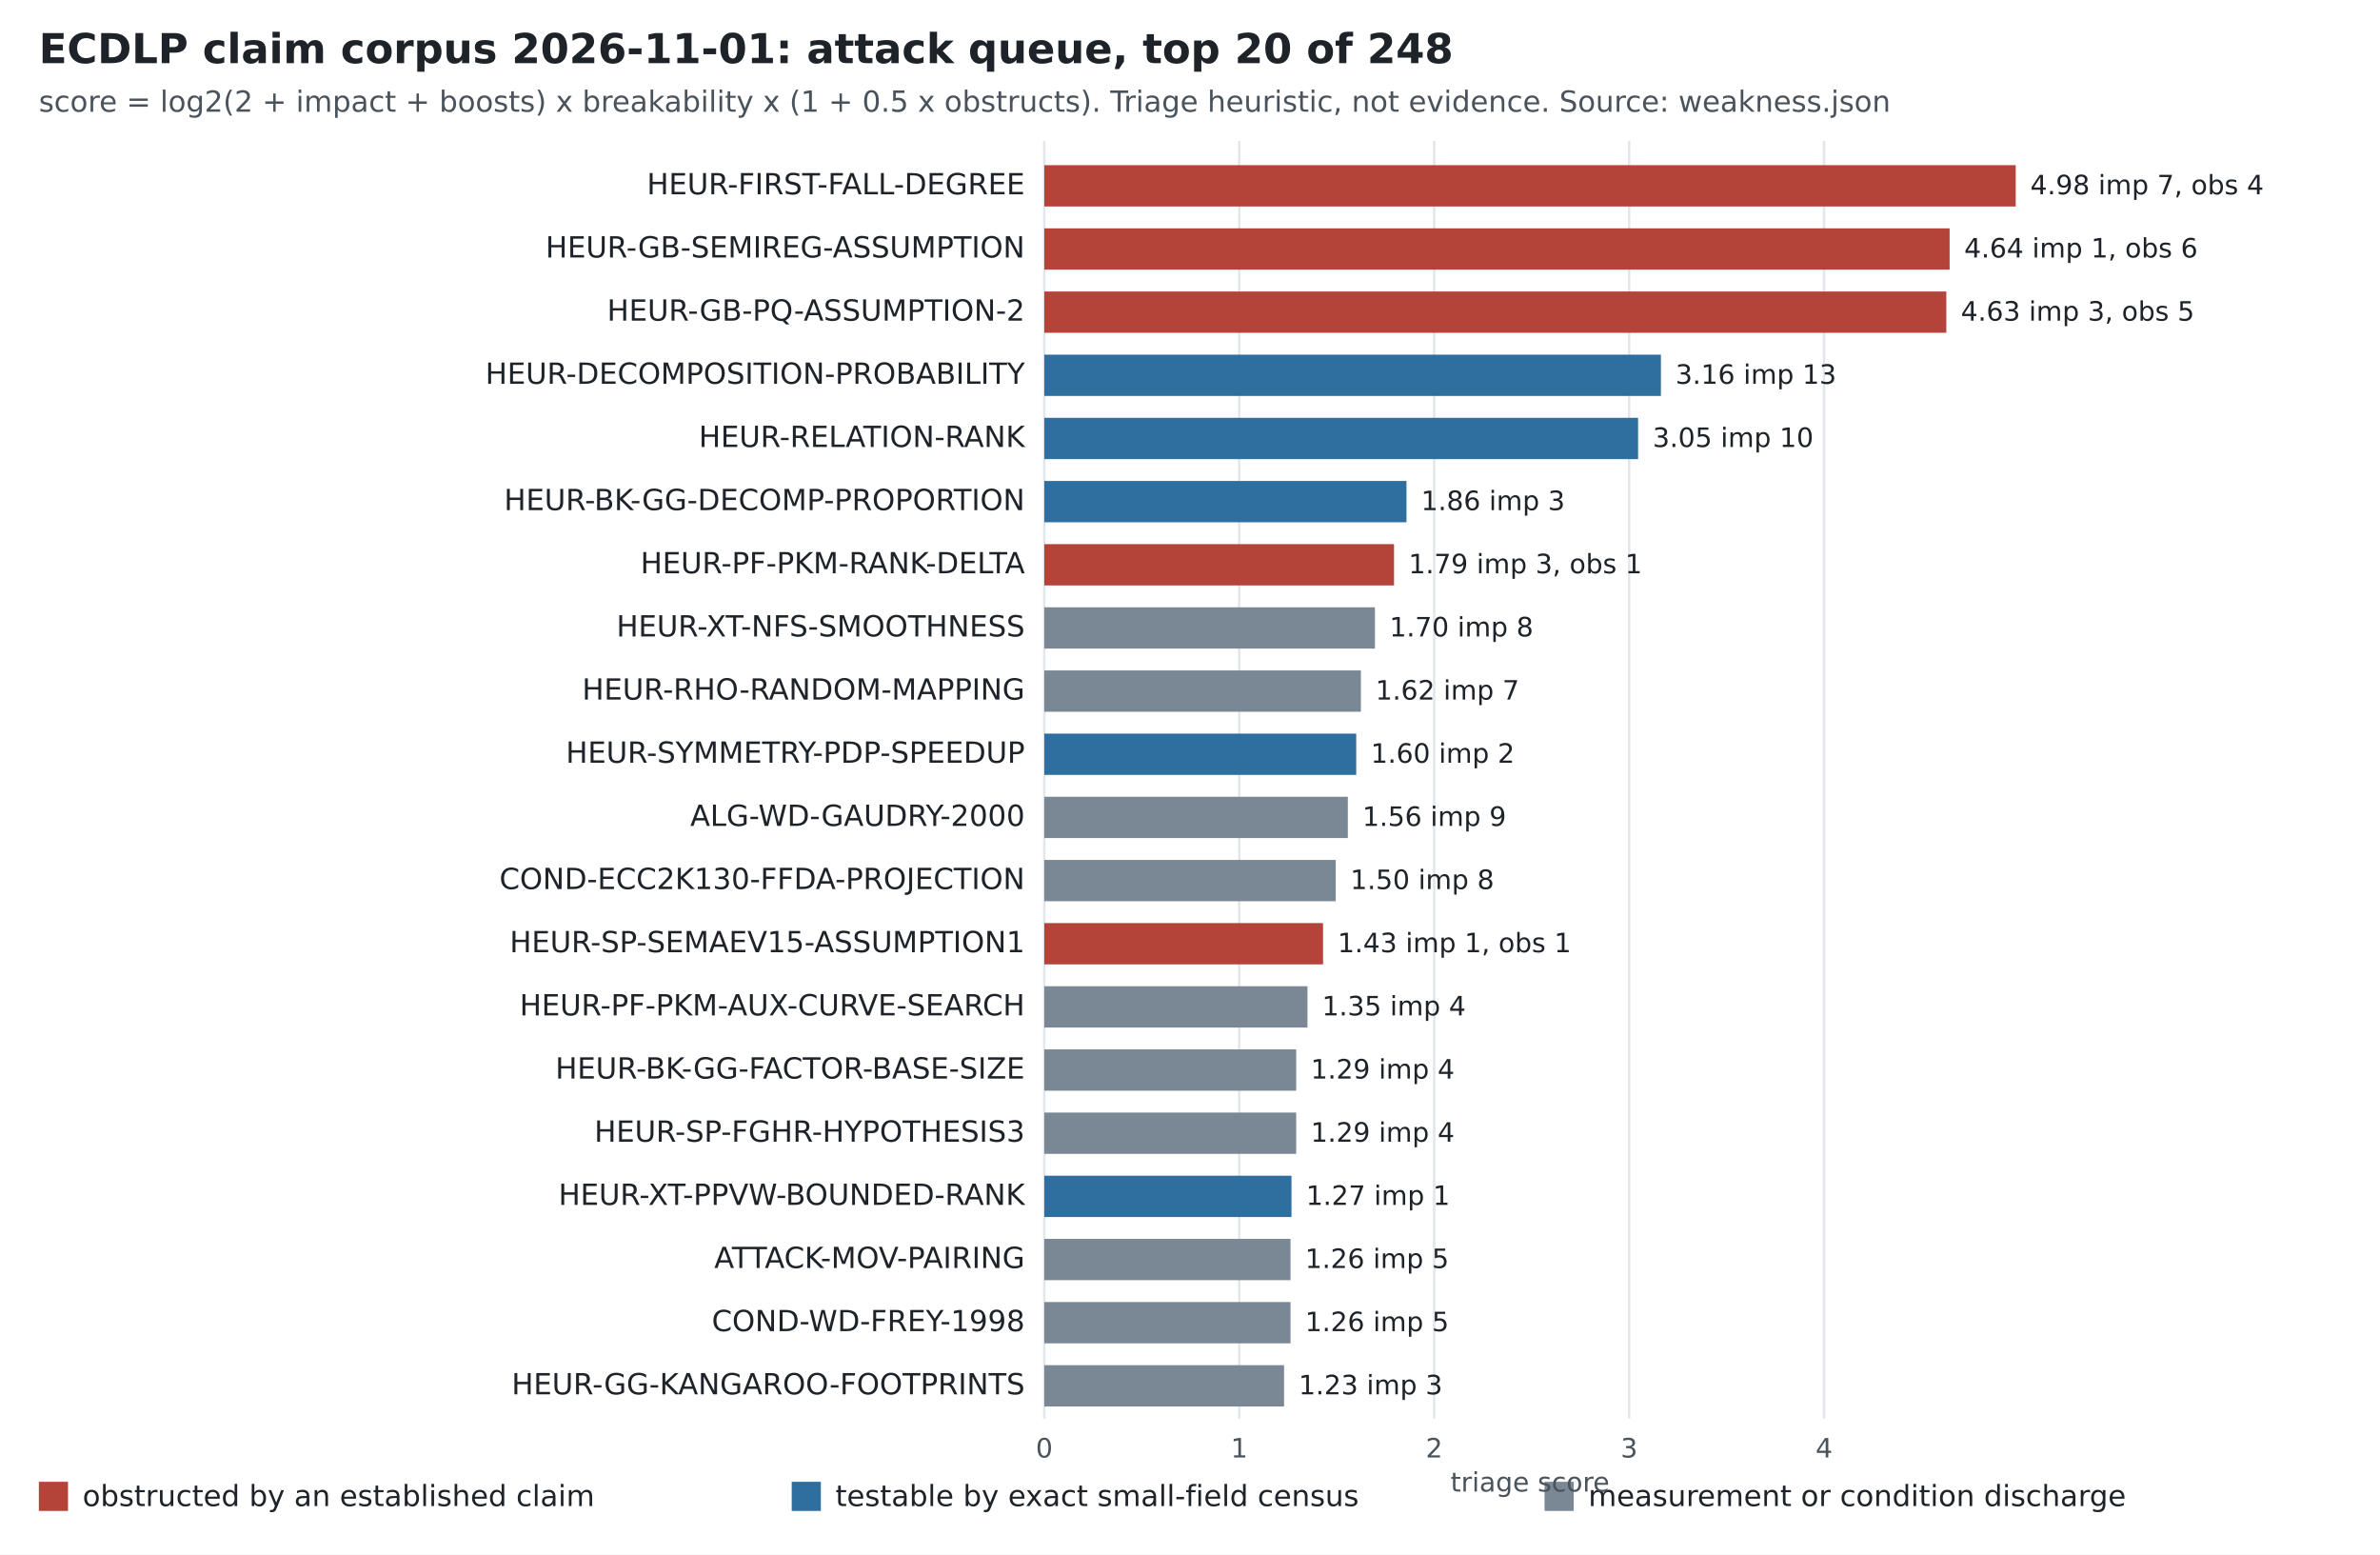
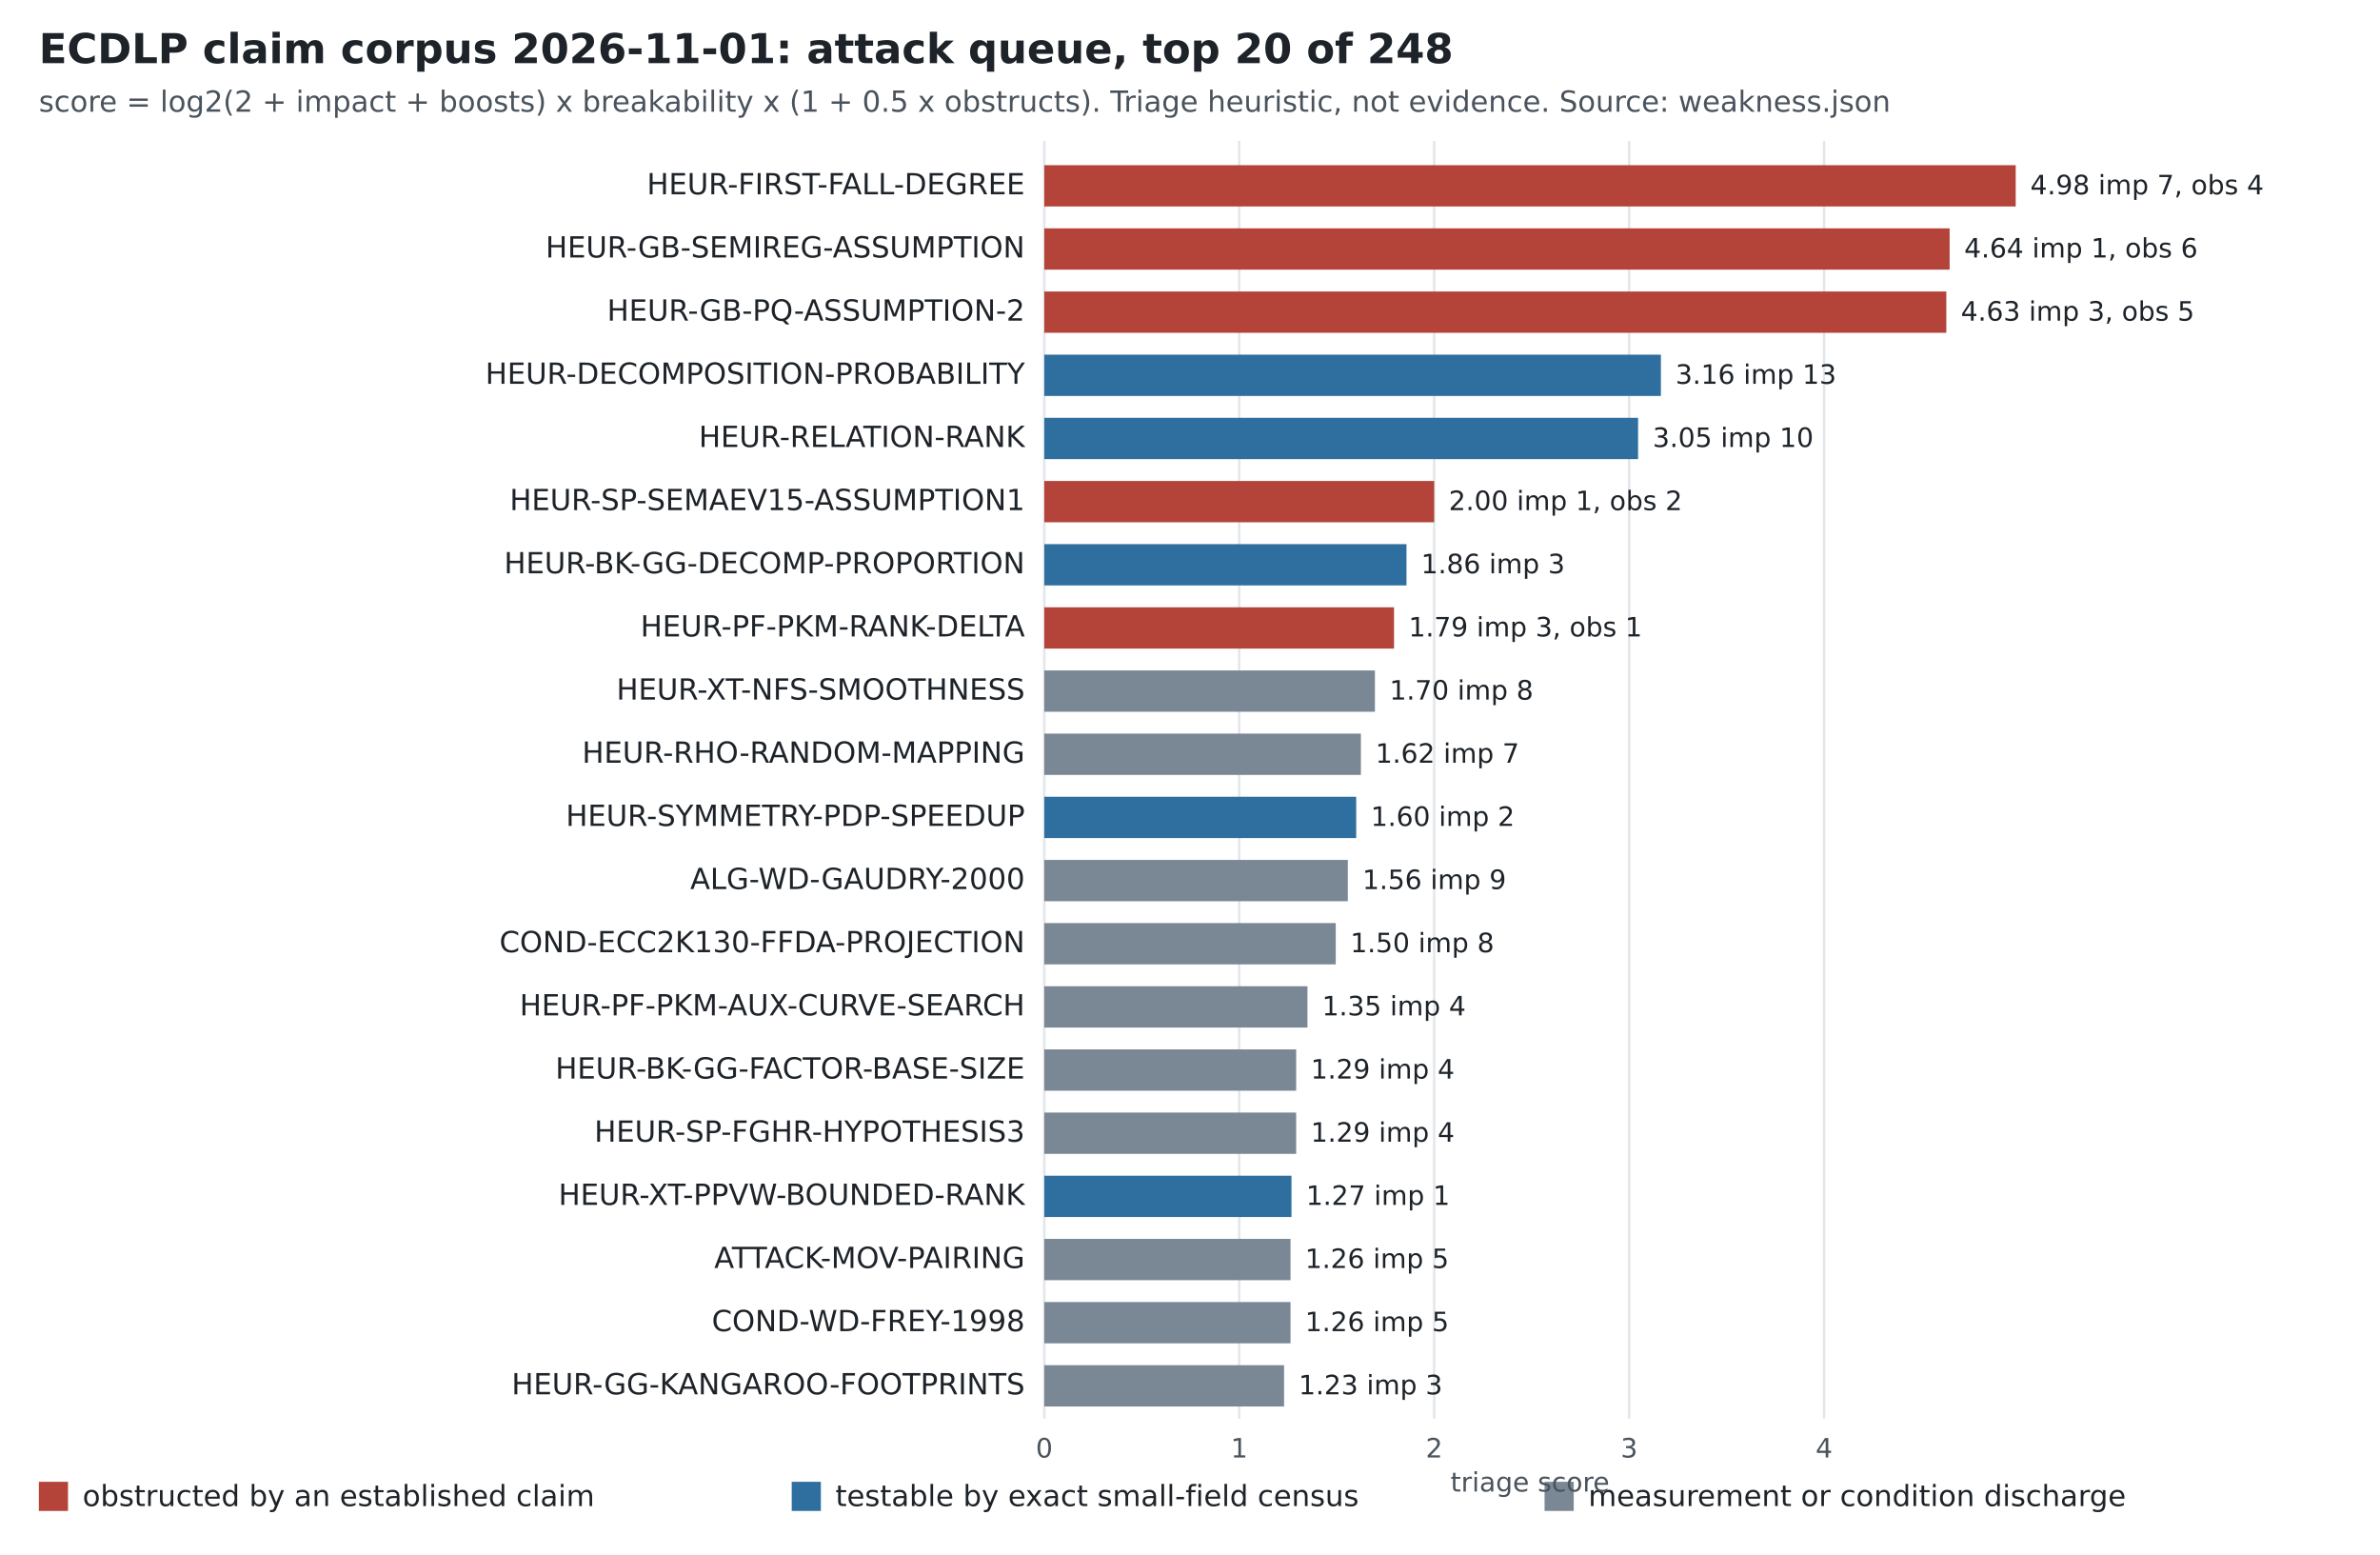
<svg xmlns="http://www.w3.org/2000/svg" width="980" height="640" viewBox="0 0 980 640" font-family="DejaVu Sans, Arial, sans-serif">
  <rect width="980" height="640" fill="#ffffff" />
  <text x="16" y="26" font-size="17" font-weight="bold" fill="#1d2329">ECDLP claim corpus 2026-11-01: attack queue, top 20 of 248</text>
  <text x="16" y="46" font-size="12" fill="#4a535c">score = log2(2 + impact + boosts) x breakability x (1 + 0.5 x obstructs). Triage heuristic, not evidence. Source: weakness.json</text>
  <line x1="430" y1="58" x2="430" y2="584" stroke="#e3e6ea" />
  <text x="430" y="600" font-size="11" text-anchor="middle" fill="#4a535c">0</text>
  <line x1="510.273" y1="58" x2="510.273" y2="584" stroke="#e3e6ea" />
  <text x="510.273" y="600" font-size="11" text-anchor="middle" fill="#4a535c">1</text>
  <line x1="590.546" y1="58" x2="590.546" y2="584" stroke="#e3e6ea" />
  <text x="590.546" y="600" font-size="11" text-anchor="middle" fill="#4a535c">2</text>
  <line x1="670.819" y1="58" x2="670.819" y2="584" stroke="#e3e6ea" />
  <text x="670.819" y="600" font-size="11" text-anchor="middle" fill="#4a535c">3</text>
  <line x1="751.092" y1="58" x2="751.092" y2="584" stroke="#e3e6ea" />
  <text x="751.092" y="600" font-size="11" text-anchor="middle" fill="#4a535c">4</text>
  <text x="422" y="80" font-size="12" text-anchor="end" fill="#1d2329">HEUR-FIRST-FALL-DEGREE</text>
  <rect x="430" y="68" width="400" height="17" fill="#b4443a" />
  <text x="836" y="80" font-size="11" fill="#1d2329">4.98  imp 7, obs 4</text>
  <text x="422" y="106" font-size="12" text-anchor="end" fill="#1d2329">HEUR-GB-SEMIREG-ASSUMPTION</text>
  <rect x="430" y="94" width="372.787" height="17" fill="#b4443a" />
  <text x="808.787" y="106" font-size="11" fill="#1d2329">4.64  imp 1, obs 6</text>
  <text x="422" y="132" font-size="12" text-anchor="end" fill="#1d2329">HEUR-GB-PQ-ASSUMPTION-2</text>
  <rect x="430" y="120" width="371.423" height="17" fill="#b4443a" />
  <text x="807.423" y="132" font-size="11" fill="#1d2329">4.63  imp 3, obs 5</text>
  <text x="422" y="158" font-size="12" text-anchor="end" fill="#1d2329">HEUR-DECOMPOSITION-PROBABILITY</text>
  <rect x="430" y="146" width="253.903" height="17" fill="#2f6f9f" />
  <text x="689.903" y="158" font-size="11" fill="#1d2329">3.16  imp 13</text>
  <text x="422" y="184" font-size="12" text-anchor="end" fill="#1d2329">HEUR-RELATION-RANK</text>
  <rect x="430" y="172" width="244.511" height="17" fill="#2f6f9f" />
  <text x="680.511" y="184" font-size="11" fill="#1d2329">3.05  imp 10</text>
-   <text x="422" y="210" font-size="12" text-anchor="end" fill="#1d2329">HEUR-BK-GG-DECOMP-PROPORTION</text>
-   <rect x="430" y="198" width="149.147" height="17" fill="#2f6f9f" />
-   <text x="585.147" y="210" font-size="11" fill="#1d2329">1.86  imp 3</text>
-   <text x="422" y="236" font-size="12" text-anchor="end" fill="#1d2329">HEUR-PF-PKM-RANK-DELTA</text>
-   <rect x="430" y="224" width="144.01" height="17" fill="#b4443a" />
-   <text x="580.01" y="236" font-size="11" fill="#1d2329">1.79  imp 3, obs 1</text>
-   <text x="422" y="262" font-size="12" text-anchor="end" fill="#1d2329">HEUR-XT-NFS-SMOOTHNESS</text>
-   <rect x="430" y="250" width="136.143" height="17" fill="#7a8794" />
-   <text x="572.143" y="262" font-size="11" fill="#1d2329">1.70  imp 8</text>
-   <text x="422" y="288" font-size="12" text-anchor="end" fill="#1d2329">HEUR-RHO-RANDOM-MAPPING</text>
-   <rect x="430" y="276" width="130.363" height="17" fill="#7a8794" />
-   <text x="566.363" y="288" font-size="11" fill="#1d2329">1.62  imp 7</text>
-   <text x="422" y="314" font-size="12" text-anchor="end" fill="#1d2329">HEUR-SYMMETRY-PDP-SPEEDUP</text>
-   <rect x="430" y="302" width="128.437" height="17" fill="#2f6f9f" />
-   <text x="564.437" y="314" font-size="11" fill="#1d2329">1.60  imp 2</text>
-   <text x="422" y="340" font-size="12" text-anchor="end" fill="#1d2329">ALG-WD-GAUDRY-2000</text>
-   <rect x="430" y="328" width="124.985" height="17" fill="#7a8794" />
-   <text x="560.985" y="340" font-size="11" fill="#1d2329">1.56  imp 9</text>
-   <text x="422" y="366" font-size="12" text-anchor="end" fill="#1d2329">COND-ECC2K130-FFDA-PROJECTION</text>
-   <rect x="430" y="354" width="120.008" height="17" fill="#7a8794" />
-   <text x="556.008" y="366" font-size="11" fill="#1d2329">1.50  imp 8</text>
-   <text x="422" y="392" font-size="12" text-anchor="end" fill="#1d2329">HEUR-SP-SEMAEV15-ASSUMPTION1</text>
-   <rect x="430" y="380" width="114.79" height="17" fill="#b4443a" />
-   <text x="550.79" y="392" font-size="11" fill="#1d2329">1.43  imp 1, obs 1</text>
+   <text x="422" y="210" font-size="12" text-anchor="end" fill="#1d2329">HEUR-SP-SEMAEV15-ASSUMPTION1</text>
+   <rect x="430" y="198" width="160.546" height="17" fill="#b4443a" />
+   <text x="596.546" y="210" font-size="11" fill="#1d2329">2.00  imp 1, obs 2</text>
+   <text x="422" y="236" font-size="12" text-anchor="end" fill="#1d2329">HEUR-BK-GG-DECOMP-PROPORTION</text>
+   <rect x="430" y="224" width="149.147" height="17" fill="#2f6f9f" />
+   <text x="585.147" y="236" font-size="11" fill="#1d2329">1.86  imp 3</text>
+   <text x="422" y="262" font-size="12" text-anchor="end" fill="#1d2329">HEUR-PF-PKM-RANK-DELTA</text>
+   <rect x="430" y="250" width="144.01" height="17" fill="#b4443a" />
+   <text x="580.01" y="262" font-size="11" fill="#1d2329">1.79  imp 3, obs 1</text>
+   <text x="422" y="288" font-size="12" text-anchor="end" fill="#1d2329">HEUR-XT-NFS-SMOOTHNESS</text>
+   <rect x="430" y="276" width="136.143" height="17" fill="#7a8794" />
+   <text x="572.143" y="288" font-size="11" fill="#1d2329">1.70  imp 8</text>
+   <text x="422" y="314" font-size="12" text-anchor="end" fill="#1d2329">HEUR-RHO-RANDOM-MAPPING</text>
+   <rect x="430" y="302" width="130.363" height="17" fill="#7a8794" />
+   <text x="566.363" y="314" font-size="11" fill="#1d2329">1.62  imp 7</text>
+   <text x="422" y="340" font-size="12" text-anchor="end" fill="#1d2329">HEUR-SYMMETRY-PDP-SPEEDUP</text>
+   <rect x="430" y="328" width="128.437" height="17" fill="#2f6f9f" />
+   <text x="564.437" y="340" font-size="11" fill="#1d2329">1.60  imp 2</text>
+   <text x="422" y="366" font-size="12" text-anchor="end" fill="#1d2329">ALG-WD-GAUDRY-2000</text>
+   <rect x="430" y="354" width="124.985" height="17" fill="#7a8794" />
+   <text x="560.985" y="366" font-size="11" fill="#1d2329">1.56  imp 9</text>
+   <text x="422" y="392" font-size="12" text-anchor="end" fill="#1d2329">COND-ECC2K130-FFDA-PROJECTION</text>
+   <rect x="430" y="380" width="120.008" height="17" fill="#7a8794" />
+   <text x="556.008" y="392" font-size="11" fill="#1d2329">1.50  imp 8</text>
  <text x="422" y="418" font-size="12" text-anchor="end" fill="#1d2329">HEUR-PF-PKM-AUX-CURVE-SEARCH</text>
  <rect x="430" y="406" width="108.368" height="17" fill="#7a8794" />
  <text x="544.368" y="418" font-size="11" fill="#1d2329">1.35  imp 4</text>
  <text x="422" y="444" font-size="12" text-anchor="end" fill="#1d2329">HEUR-BK-GG-FACTOR-BASE-SIZE</text>
  <rect x="430" y="432" width="103.713" height="17" fill="#7a8794" />
  <text x="539.713" y="444" font-size="11" fill="#1d2329">1.29  imp 4</text>
  <text x="422" y="470" font-size="12" text-anchor="end" fill="#1d2329">HEUR-SP-FGHR-HYPOTHESIS3</text>
  <rect x="430" y="458" width="103.713" height="17" fill="#7a8794" />
  <text x="539.713" y="470" font-size="11" fill="#1d2329">1.29  imp 4</text>
  <text x="422" y="496" font-size="12" text-anchor="end" fill="#1d2329">HEUR-XT-PPVW-BOUNDED-RANK</text>
  <rect x="430" y="484" width="101.786" height="17" fill="#2f6f9f" />
  <text x="537.786" y="496" font-size="11" fill="#1d2329">1.27  imp 1</text>
  <text x="422" y="522" font-size="12" text-anchor="end" fill="#1d2329">ATTACK-MOV-PAIRING</text>
  <rect x="430" y="510" width="101.385" height="17" fill="#7a8794" />
  <text x="537.385" y="522" font-size="11" fill="#1d2329">1.26  imp 5</text>
  <text x="422" y="548" font-size="12" text-anchor="end" fill="#1d2329">COND-WD-FREY-1998</text>
  <rect x="430" y="536" width="101.385" height="17" fill="#7a8794" />
  <text x="537.385" y="548" font-size="11" fill="#1d2329">1.26  imp 5</text>
  <text x="422" y="574" font-size="12" text-anchor="end" fill="#1d2329">HEUR-GG-KANGAROO-FOOTPRINTS</text>
  <rect x="430" y="562" width="98.736" height="17" fill="#7a8794" />
  <text x="534.736" y="574" font-size="11" fill="#1d2329">1.23  imp 3</text>
  <rect x="16" y="610" width="12" height="12" fill="#b4443a" />
  <text x="34" y="620" font-size="12" fill="#1d2329">obstructed by an established claim</text>
  <rect x="326" y="610" width="12" height="12" fill="#2f6f9f" />
  <text x="344" y="620" font-size="12" fill="#1d2329">testable by exact small-field census</text>
  <rect x="636" y="610" width="12" height="12" fill="#7a8794" />
  <text x="654" y="620" font-size="12" fill="#1d2329">measurement or condition discharge</text>
  <text x="630" y="614" font-size="11" text-anchor="middle" fill="#4a535c">triage score</text>
</svg>
